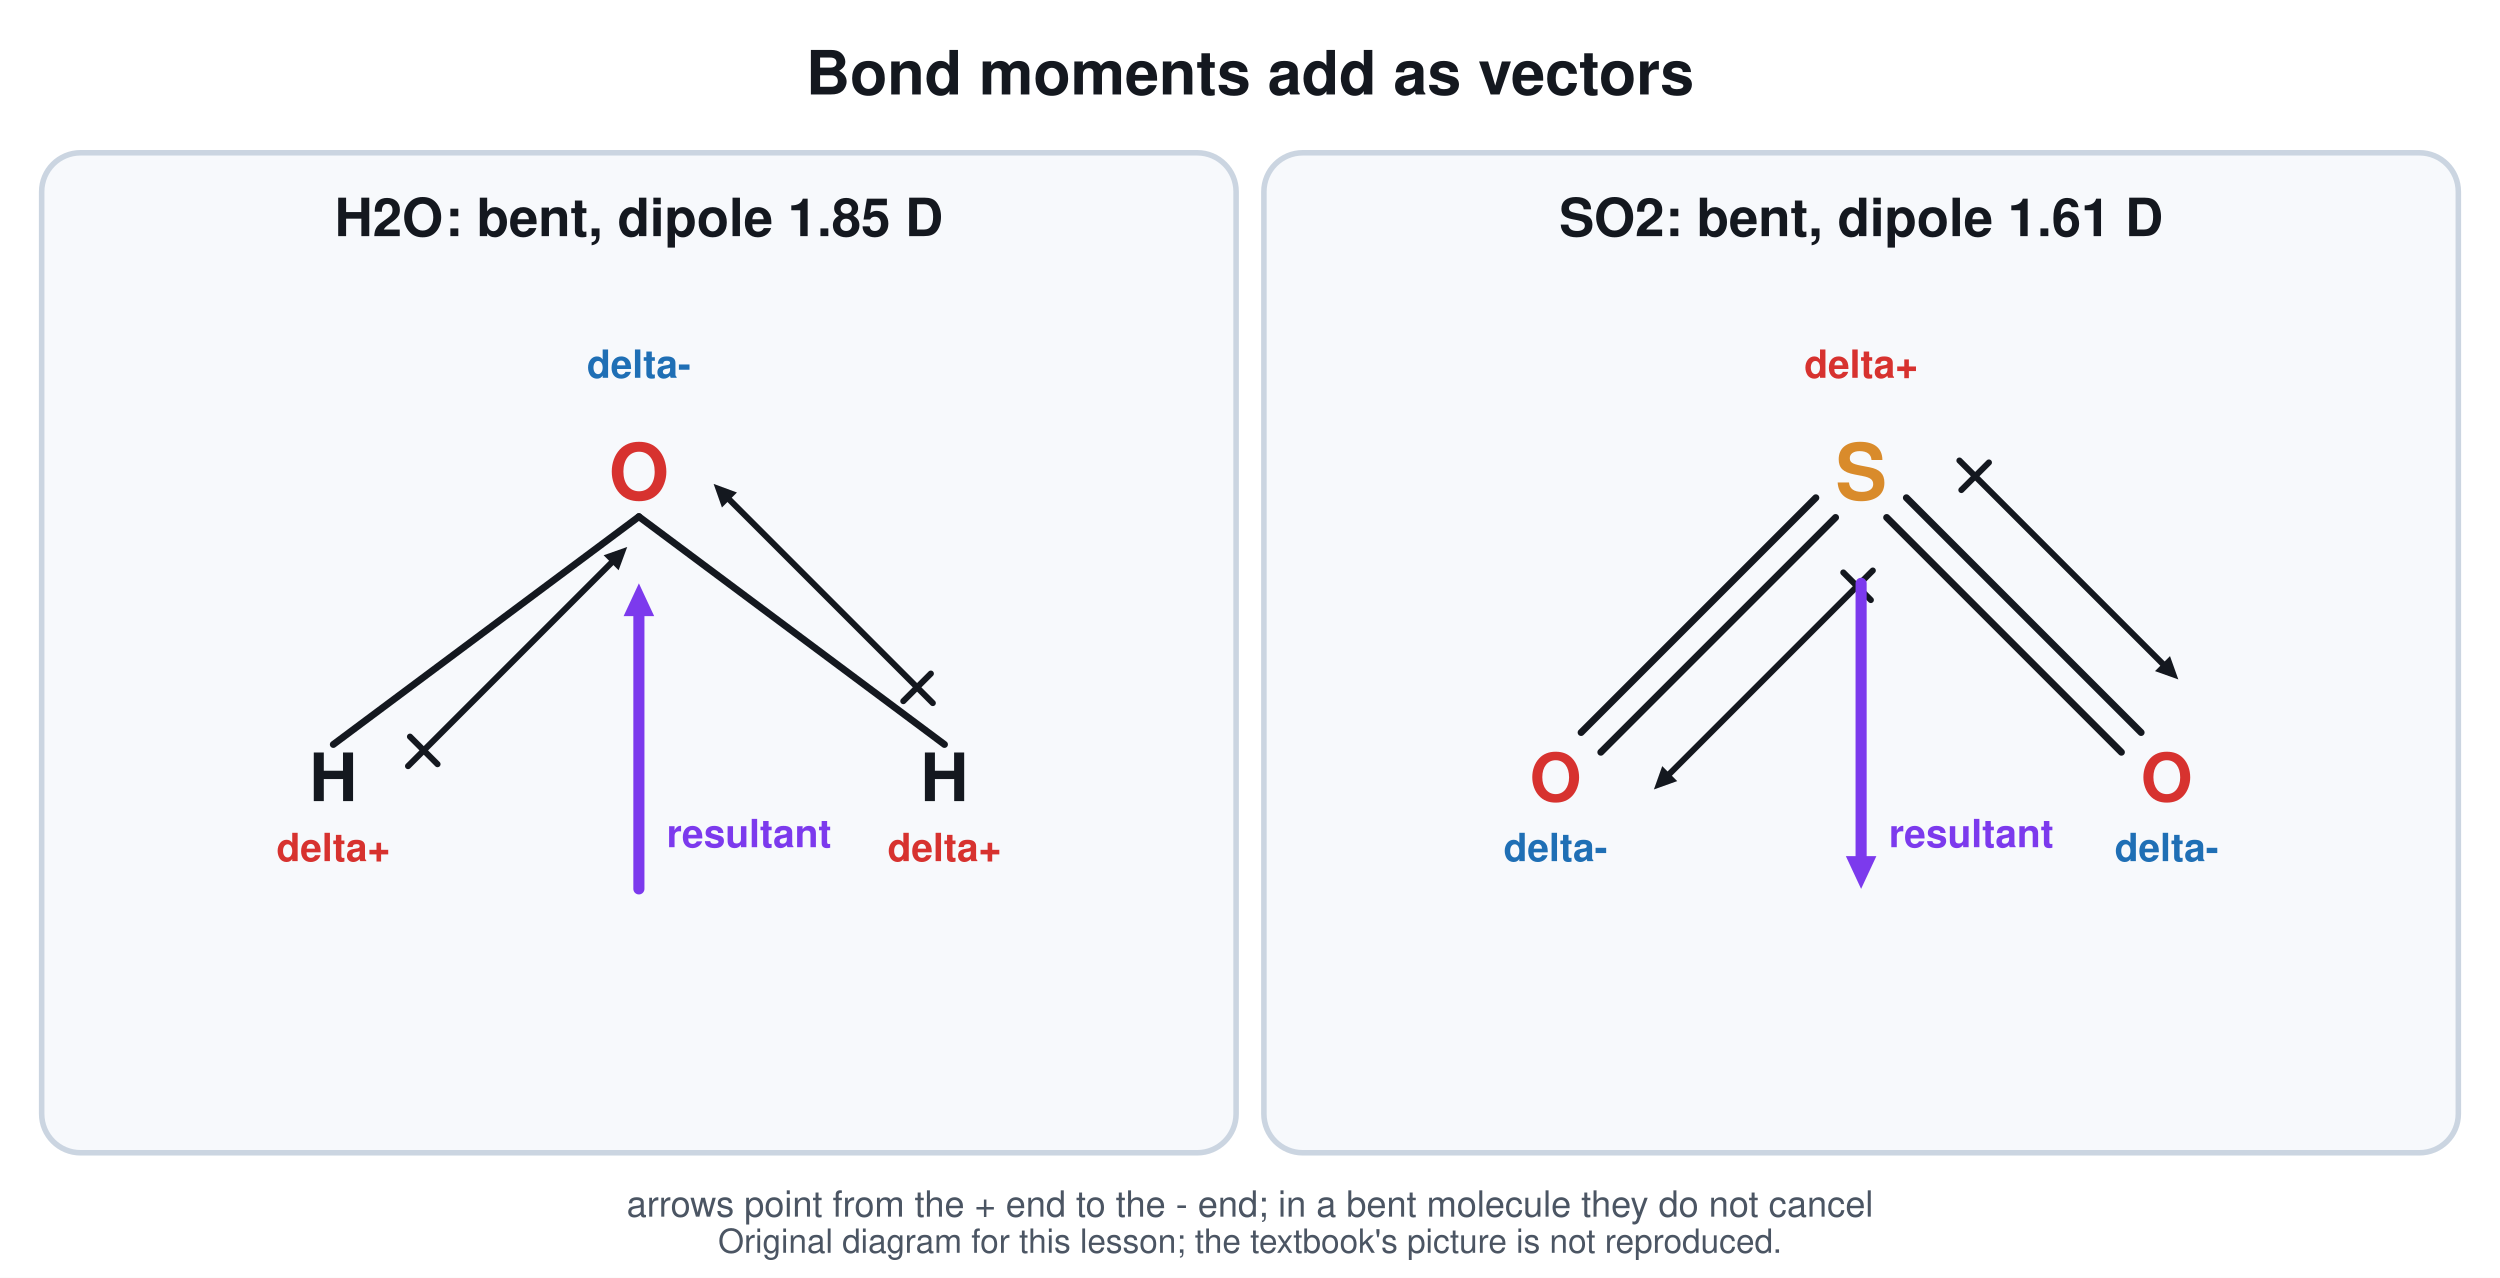
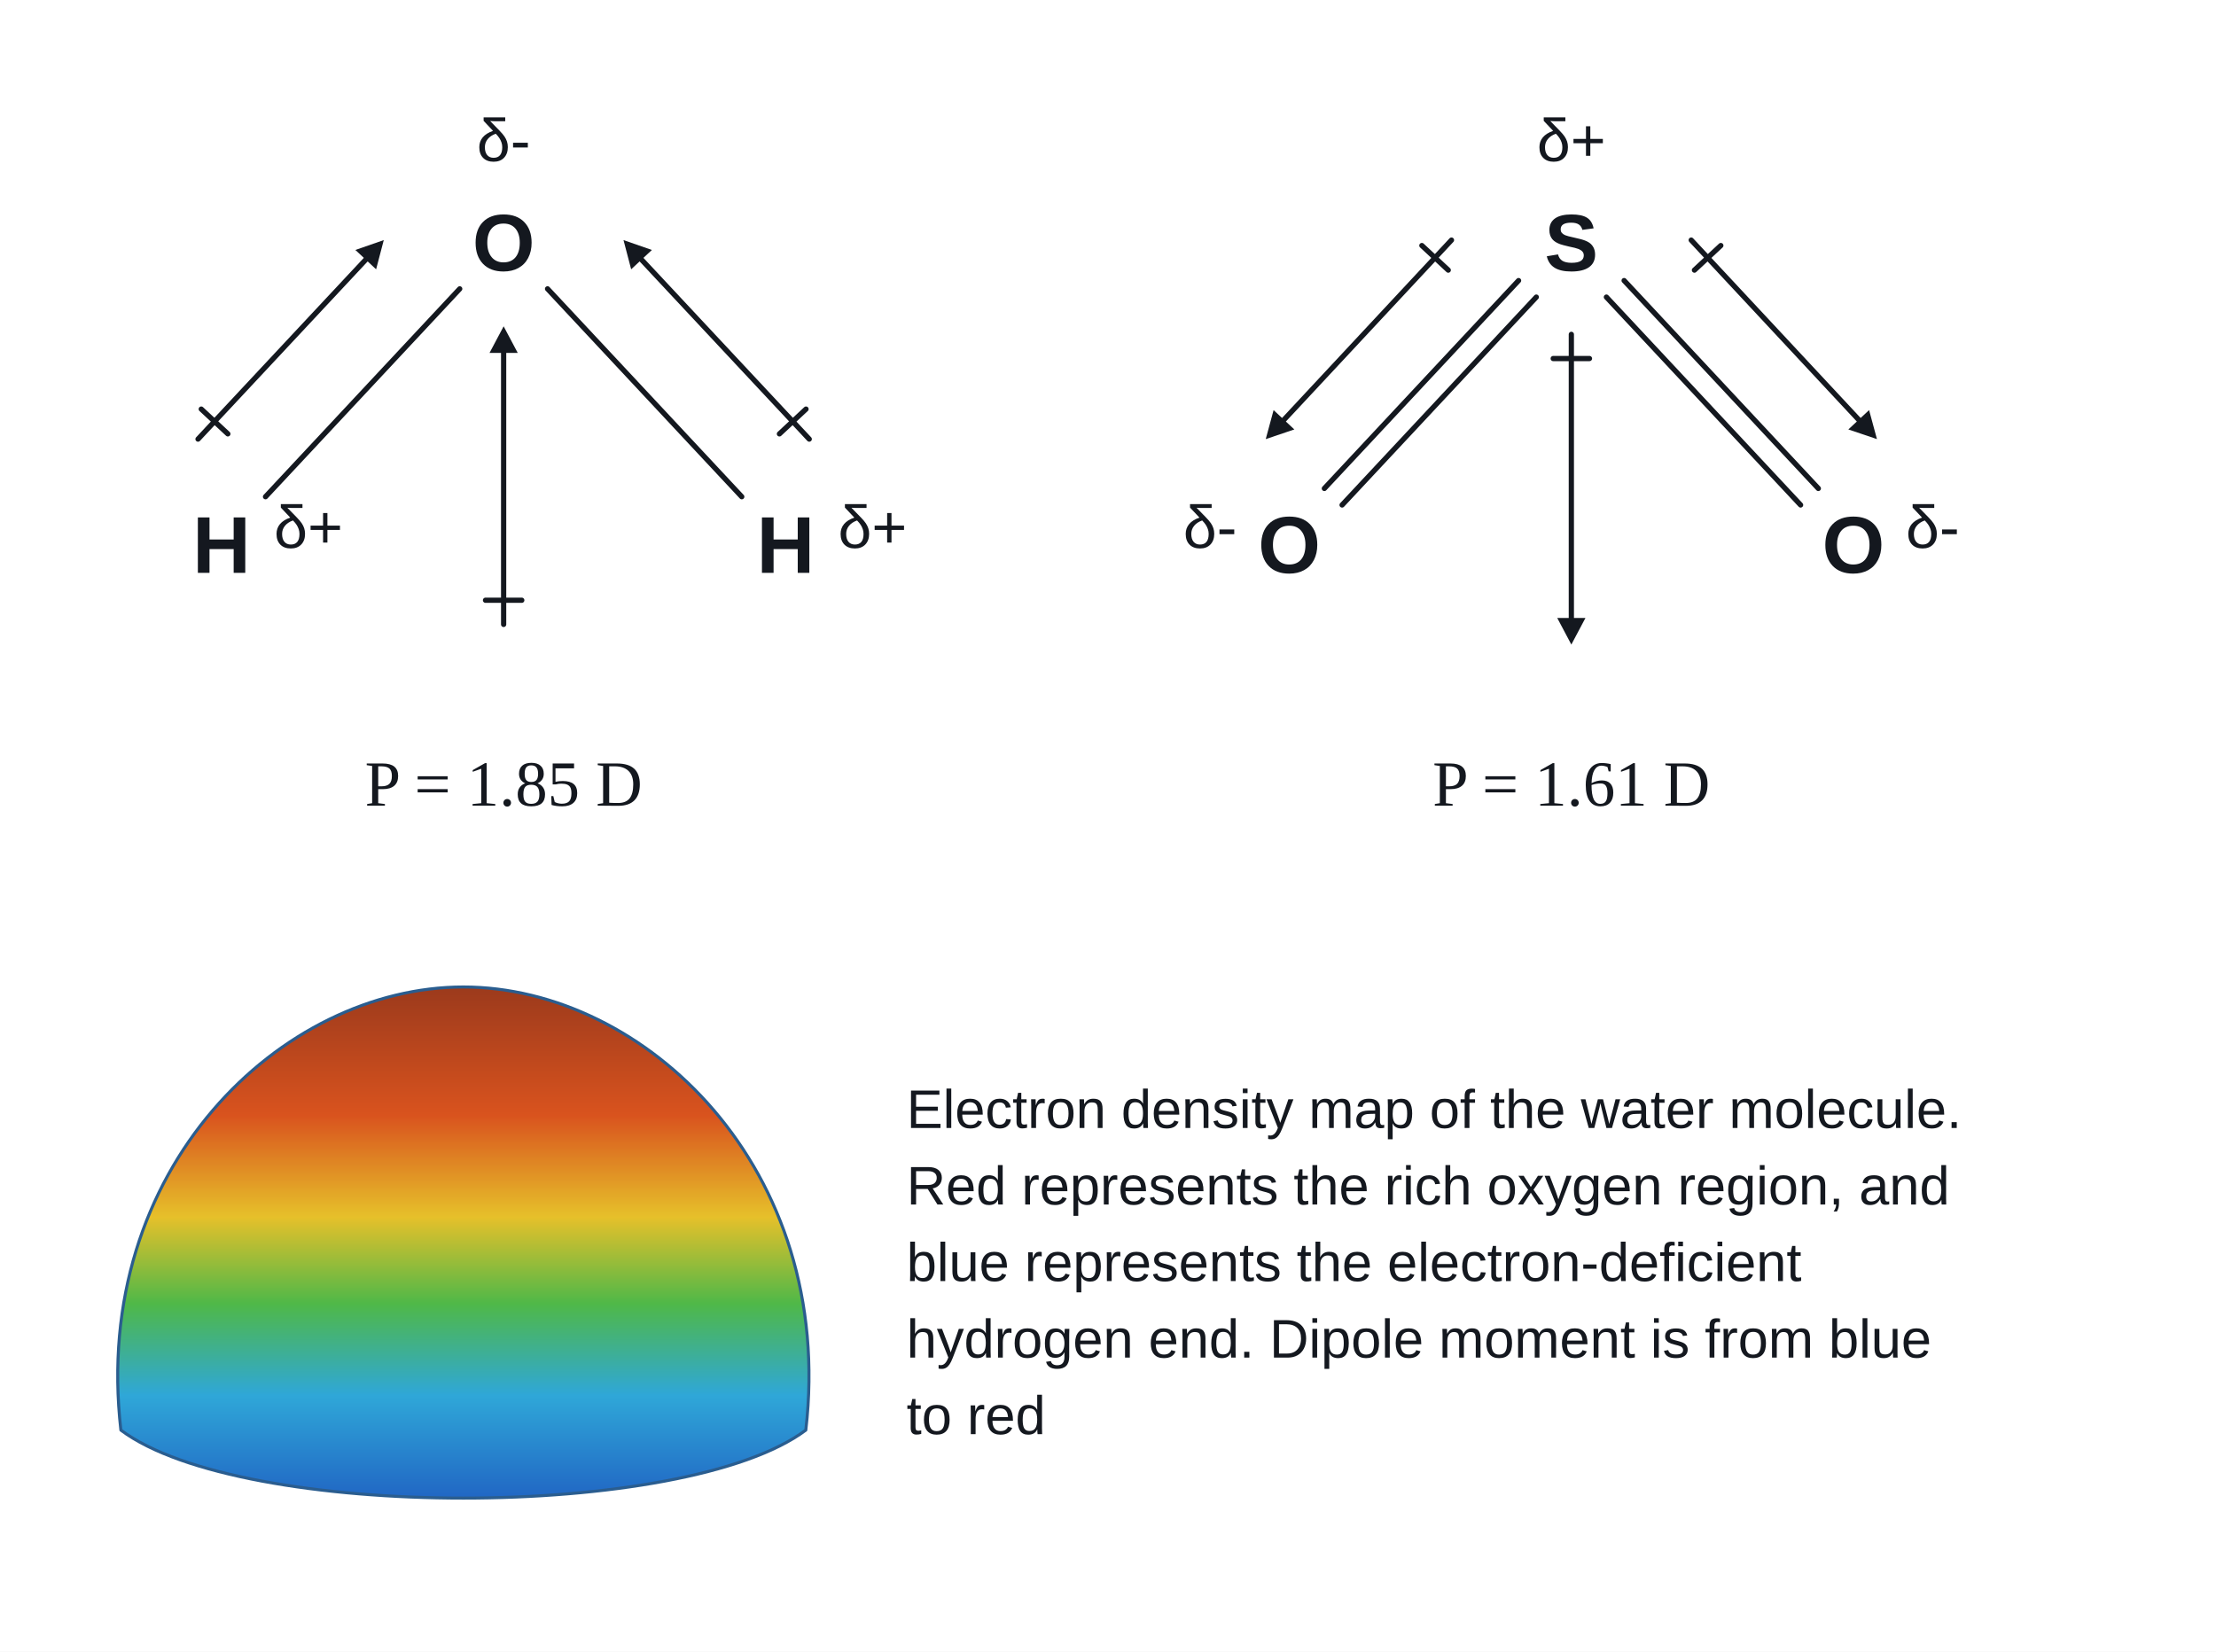
- <svg xmlns="http://www.w3.org/2000/svg" viewBox="0 0 900 460" font-family="Segoe UI, Helvetica, Arial, sans-serif">
-   <rect width="900" height="460" fill="#ffffff" />
-   <text x="450.0" y="34.0" font-size="22" fill="#14181f" text-anchor="middle" font-weight="700">Bond moments add as vectors</text>
-   <rect x="15.0" y="55.0" width="430.0" height="360.0" rx="14" stroke="#cbd5e1" stroke-width="2" fill="#f7f9fc" />
-   <text x="230.0" y="85.0" font-size="19" fill="#14181f" text-anchor="middle" font-weight="700">H2O: bent, dipole 1.85 D</text>
-   <rect x="455.0" y="55.0" width="430.0" height="360.0" rx="14" stroke="#cbd5e1" stroke-width="2" fill="#f7f9fc" />
-   <text x="670.0" y="85.0" font-size="19" fill="#14181f" text-anchor="middle" font-weight="700">SO2: bent, dipole 1.61 D</text>
-   <text x="230.0" y="179.8" font-size="28" fill="#d7322f" text-anchor="middle" font-weight="700">O</text>
-   <text x="230.0" y="136.0" font-size="14" fill="#1f6fb5" text-anchor="middle" font-weight="700">delta-</text>
-   <line x1="230.0" y1="186.0" x2="120.0" y2="268.0" stroke="#14181f" stroke-width="2.5" stroke-linecap="round" />
-   <text x="120.0" y="288.4" font-size="24" fill="#14181f" text-anchor="middle" font-weight="700">H</text>
-   <text x="120.0" y="310.0" font-size="14" fill="#d7322f" text-anchor="middle" font-weight="700">delta+</text>
-   <line x1="146.9" y1="275.8" x2="220.7" y2="202.0" stroke="#14181f" stroke-width="2.2" stroke-linecap="round" />
-   <path d="M225.8 196.9 L222.7 205.3 L217.3 199.9 Z" fill="#14181f" />
-   <line x1="157.5" y1="275.1" x2="147.6" y2="265.2" stroke="#14181f" stroke-width="2.2" stroke-linecap="round" />
-   <line x1="230.0" y1="186.0" x2="340.0" y2="268.0" stroke="#14181f" stroke-width="2.5" stroke-linecap="round" />
-   <text x="340.0" y="288.4" font-size="24" fill="#14181f" text-anchor="middle" font-weight="700">H</text>
-   <text x="340.0" y="310.0" font-size="14" fill="#d7322f" text-anchor="middle" font-weight="700">delta+</text>
-   <line x1="335.8" y1="253.1" x2="262.0" y2="179.3" stroke="#14181f" stroke-width="2.2" stroke-linecap="round" />
-   <path d="M256.9 174.2 L265.3 177.3 L259.9 182.7 Z" fill="#14181f" />
-   <line x1="335.1" y1="242.5" x2="325.2" y2="252.4" stroke="#14181f" stroke-width="2.2" stroke-linecap="round" />
-   <line x1="230.0" y1="320.0" x2="230.0" y2="220.4" stroke="#7c3aed" stroke-width="4" stroke-linecap="round" />
-   <path d="M230.0 210.0 L235.5 221.8 L224.5 221.8 Z" fill="#7c3aed" />
-   <text x="240.0" y="305.0" font-size="14" fill="#7c3aed" text-anchor="start" font-weight="700">resultant</text>
-   <text x="670.0" y="179.8" font-size="28" fill="#d98b2b" text-anchor="middle" font-weight="700">S</text>
-   <text x="670.0" y="136.0" font-size="14" fill="#d7322f" text-anchor="middle" font-weight="700">delta+</text>
-   <line x1="653.7" y1="179.2" x2="569.2" y2="263.7" stroke="#14181f" stroke-width="2.5" stroke-linecap="round" />
-   <line x1="660.8" y1="186.3" x2="576.3" y2="270.8" stroke="#14181f" stroke-width="2.5" stroke-linecap="round" />
-   <text x="560.0" y="288.4" font-size="24" fill="#d7322f" text-anchor="middle" font-weight="700">O</text>
-   <text x="560.0" y="310.0" font-size="14" fill="#1f6fb5" text-anchor="middle" font-weight="700">delta-</text>
-   <line x1="674.2" y1="205.4" x2="600.4" y2="279.2" stroke="#14181f" stroke-width="2.2" stroke-linecap="round" />
-   <path d="M595.4 284.2 L598.4 275.8 L603.8 281.2 Z" fill="#14181f" />
-   <line x1="663.6" y1="206.1" x2="673.5" y2="216.0" stroke="#14181f" stroke-width="2.2" stroke-linecap="round" />
-   <line x1="679.2" y1="186.3" x2="763.7" y2="270.8" stroke="#14181f" stroke-width="2.5" stroke-linecap="round" />
-   <line x1="686.3" y1="179.2" x2="770.8" y2="263.7" stroke="#14181f" stroke-width="2.5" stroke-linecap="round" />
-   <text x="780.0" y="288.4" font-size="24" fill="#d7322f" text-anchor="middle" font-weight="700">O</text>
-   <text x="780.0" y="310.0" font-size="14" fill="#1f6fb5" text-anchor="middle" font-weight="700">delta-</text>
-   <line x1="705.4" y1="165.8" x2="779.2" y2="239.6" stroke="#14181f" stroke-width="2.2" stroke-linecap="round" />
-   <path d="M784.2 244.6 L775.8 241.6 L781.2 236.2 Z" fill="#14181f" />
-   <line x1="706.1" y1="176.4" x2="716.0" y2="166.5" stroke="#14181f" stroke-width="2.2" stroke-linecap="round" />
-   <line x1="670.0" y1="210.0" x2="670.0" y2="309.6" stroke="#7c3aed" stroke-width="4" stroke-linecap="round" />
-   <path d="M670.0 320.0 L664.5 308.2 L675.5 308.2 Z" fill="#7c3aed" />
-   <text x="680.0" y="305.0" font-size="14" fill="#7c3aed" text-anchor="start" font-weight="700">resultant</text>
-   <text x="450.0" y="438.0" font-size="13" fill="#4b5563" text-anchor="middle" font-weight="400">arrows point from the + end to the - end; in a bent molecule they do not cancel</text>
-   <text x="450.0" y="451" font-size="12" fill="#4b5563" text-anchor="middle">Original diagram for this lesson; the textbook's picture is not reproduced.</text>
+ <svg xmlns="http://www.w3.org/2000/svg" viewBox="0 0 1100 820" font-family="Arial, Helvetica, sans-serif">
+   <defs>
+     <linearGradient id="edm" x1="0" y1="0" x2="0" y2="1">
+       <stop offset="0" stop-color="#9c3a1c" />
+       <stop offset="0.25" stop-color="#d9531e" />
+       <stop offset="0.45" stop-color="#e6c02a" />
+       <stop offset="0.62" stop-color="#4fb848" />
+       <stop offset="0.8" stop-color="#2fa7d8" />
+       <stop offset="1" stop-color="#2167c4" />
+     </linearGradient>
+   </defs>
+   <rect width="1100" height="820" fill="#ffffff" />
+   <text x="250.0" y="134.4" font-size="40" fill="#14181f" text-anchor="middle" font-weight="700">
+     <tspan>O</tspan>
+   </text>
+   <text x="110.0" y="284.4" font-size="40" fill="#14181f" text-anchor="middle" font-weight="700">
+     <tspan>H</tspan>
+   </text>
+   <text x="390.0" y="284.4" font-size="40" fill="#14181f" text-anchor="middle" font-weight="700">
+     <tspan>H</tspan>
+   </text>
+   <line x1="228.2" y1="143.4" x2="131.8" y2="246.6" stroke="#14181f" stroke-width="2.6" stroke-linecap="round" />
+   <line x1="271.8" y1="143.4" x2="368.2" y2="246.6" stroke="#14181f" stroke-width="2.6" stroke-linecap="round" />
+   <text x="250.0" y="80.0" font-size="30" fill="#14181f" text-anchor="middle" font-weight="400">
+     <tspan>δ-</tspan>
+   </text>
+   <text x="136.0" y="272.0" font-size="30" fill="#14181f" text-anchor="start" font-weight="400">
+     <tspan>δ+</tspan>
+   </text>
+   <text x="416.0" y="272.0" font-size="30" fill="#14181f" text-anchor="start" font-weight="400">
+     <tspan>δ+</tspan>
+   </text>
+   <line x1="98.3" y1="218.0" x2="182.4" y2="128.0" stroke="#14181f" stroke-width="2.6" stroke-linecap="round" />
+   <path d="M190.5 119.2 L186.7 133.7 L176.4 124.1 Z" fill="#14181f" />
+   <line x1="113.1" y1="215.4" x2="99.9" y2="203.1" stroke="#14181f" stroke-width="2.6" stroke-linecap="round" />
+   <line x1="401.7" y1="218.0" x2="317.6" y2="128.0" stroke="#14181f" stroke-width="2.6" stroke-linecap="round" />
+   <path d="M309.5 119.2 L323.6 124.1 L313.3 133.7 Z" fill="#14181f" />
+   <line x1="400.1" y1="203.1" x2="386.9" y2="215.4" stroke="#14181f" stroke-width="2.6" stroke-linecap="round" />
+   <line x1="250.0" y1="310.0" x2="250.0" y2="174.0" stroke="#14181f" stroke-width="2.6" stroke-linecap="round" />
+   <path d="M250.0 162.0 L257.0 175.2 L243.0 175.2 Z" fill="#14181f" />
+   <line x1="259.0" y1="298.0" x2="241.0" y2="298.0" stroke="#14181f" stroke-width="2.6" stroke-linecap="round" />
+   <text x="250.0" y="400.0" font-size="32" fill="#14181f" text-anchor="middle" font-weight="400" font-family="Times New Roman, Georgia, serif">
+     <tspan>P = 1.85 D</tspan>
+   </text>
+   <text x="780.0" y="134.4" font-size="40" fill="#14181f" text-anchor="middle" font-weight="700">
+     <tspan>S</tspan>
+   </text>
+   <text x="640.0" y="284.4" font-size="40" fill="#14181f" text-anchor="middle" font-weight="700">
+     <tspan>O</tspan>
+   </text>
+   <text x="920.0" y="284.4" font-size="40" fill="#14181f" text-anchor="middle" font-weight="700">
+     <tspan>O</tspan>
+   </text>
+   <line x1="753.8" y1="139.3" x2="657.4" y2="242.5" stroke="#14181f" stroke-width="2.6" stroke-linecap="round" />
+   <line x1="762.6" y1="147.5" x2="666.2" y2="250.7" stroke="#14181f" stroke-width="2.6" stroke-linecap="round" />
+   <line x1="797.4" y1="147.5" x2="893.8" y2="250.7" stroke="#14181f" stroke-width="2.6" stroke-linecap="round" />
+   <line x1="806.2" y1="139.3" x2="902.6" y2="242.5" stroke="#14181f" stroke-width="2.6" stroke-linecap="round" />
+   <text x="780.0" y="80.0" font-size="30" fill="#14181f" text-anchor="middle" font-weight="400">
+     <tspan>δ+</tspan>
+   </text>
+   <text x="614.0" y="272.0" font-size="30" fill="#14181f" text-anchor="end" font-weight="400">
+     <tspan>δ-</tspan>
+   </text>
+   <text x="946.0" y="272.0" font-size="30" fill="#14181f" text-anchor="start" font-weight="400">
+     <tspan>δ-</tspan>
+   </text>
+   <line x1="720.5" y1="119.2" x2="636.5" y2="209.3" stroke="#14181f" stroke-width="2.6" stroke-linecap="round" />
+   <path d="M628.3 218.0 L632.2 203.6 L642.5 213.2 Z" fill="#14181f" />
+   <line x1="705.8" y1="121.9" x2="718.9" y2="134.1" stroke="#14181f" stroke-width="2.6" stroke-linecap="round" />
+   <line x1="839.5" y1="119.2" x2="923.5" y2="209.3" stroke="#14181f" stroke-width="2.6" stroke-linecap="round" />
+   <path d="M931.7 218.0 L917.5 213.2 L927.8 203.6 Z" fill="#14181f" />
+   <line x1="841.1" y1="134.1" x2="854.2" y2="121.9" stroke="#14181f" stroke-width="2.6" stroke-linecap="round" />
+   <line x1="780.0" y1="166.0" x2="780.0" y2="308.0" stroke="#14181f" stroke-width="2.6" stroke-linecap="round" />
+   <path d="M780.0 320.0 L773.0 306.8 L787.0 306.8 Z" fill="#14181f" />
+   <line x1="771.0" y1="178.0" x2="789.0" y2="178.0" stroke="#14181f" stroke-width="2.6" stroke-linecap="round" />
+   <text x="780.0" y="400.0" font-size="32" fill="#14181f" text-anchor="middle" font-weight="400" font-family="Times New Roman, Georgia, serif">
+     <tspan>P = 1.61 D</tspan>
+   </text>
+   <path d="M60 710 C 45 580, 140 490, 230 490 C 320 490, 415 580, 400 710 C 340 755, 120 755, 60 710 Z" stroke="#2a5d8f" stroke-width="1.5" fill="url(#edm)" stroke-linejoin="round" stroke-linecap="round" />
+   <text x="450.0" y="560.0" font-size="27" fill="#14181f" text-anchor="start" font-weight="400">
+     <tspan>Electron density map of the water molecule.</tspan>
+   </text>
+   <text x="450.0" y="598.0" font-size="27" fill="#14181f" text-anchor="start" font-weight="400">
+     <tspan>Red represents the rich oxygen region, and</tspan>
+   </text>
+   <text x="450.0" y="636.0" font-size="27" fill="#14181f" text-anchor="start" font-weight="400">
+     <tspan>blue represents the electron-deficient</tspan>
+   </text>
+   <text x="450.0" y="674.0" font-size="27" fill="#14181f" text-anchor="start" font-weight="400">
+     <tspan>hydrogen end. Dipole moment is from blue</tspan>
+   </text>
+   <text x="450.0" y="712.0" font-size="27" fill="#14181f" text-anchor="start" font-weight="400">
+     <tspan>to red</tspan>
+   </text>
</svg>
